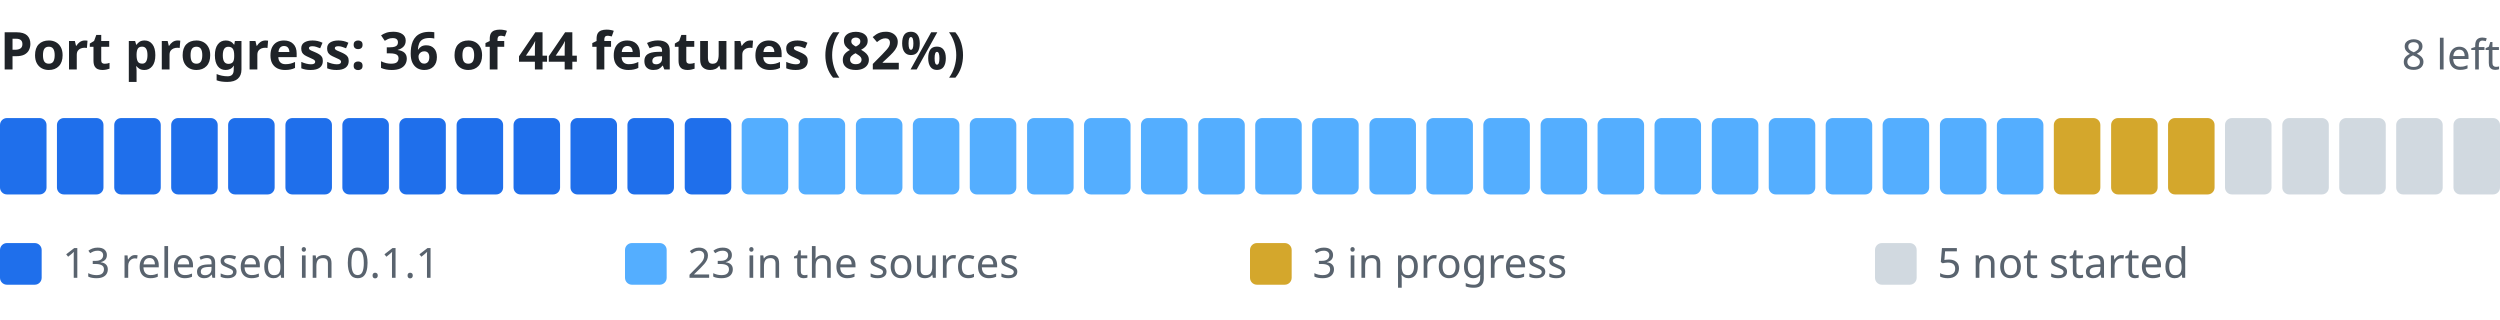
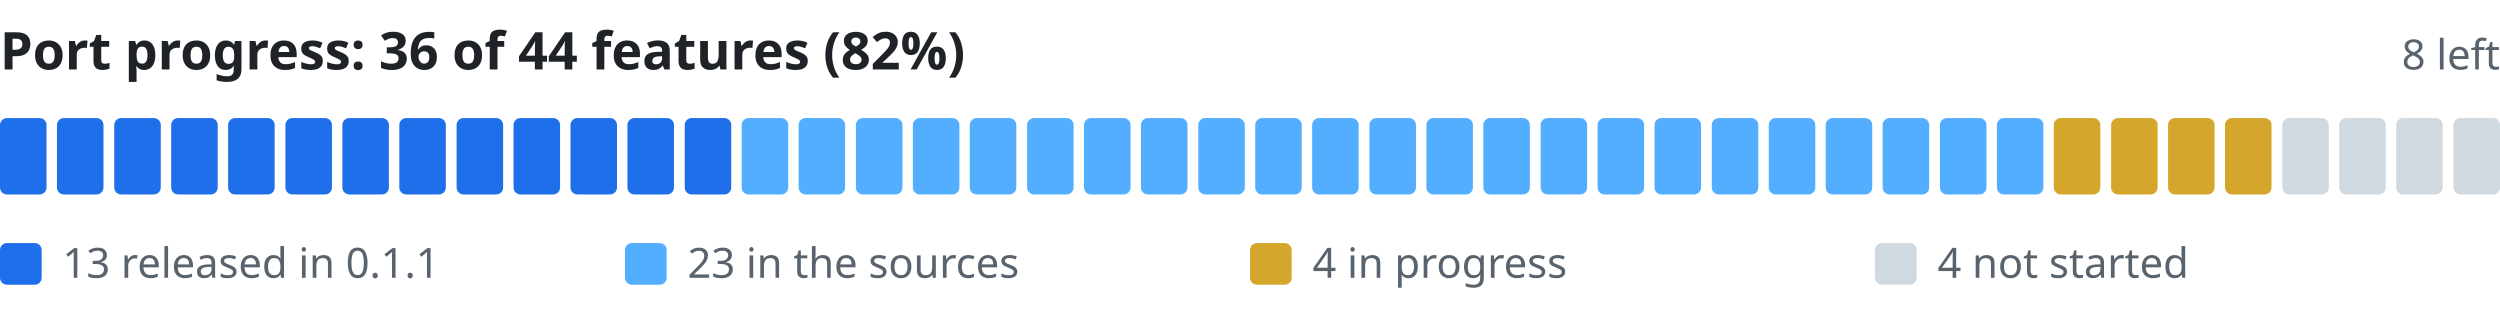
<svg xmlns="http://www.w3.org/2000/svg" width="720" height="92" viewBox="0 0 720 92" role="img" aria-label="36 of 44 features done, 8 left">
  <style>
text { font-family: -apple-system, "Segoe UI", "Noto Sans", Helvetica, Arial, sans-serif; fill: #1f2328; }
.title { font-size: 15px; font-weight: 600; }
.small { font-size: 12px; fill: #59636e; }
.released { fill: #1f6feb; }
.sources { fill: #54aeff; }
.doing { fill: #d4a72c; }
.left { fill: #d1d9e0; }
@media (prefers-color-scheme: dark) {
  text { fill: #f0f6fc; }
  .small { fill: #9198a1; }
  .released { fill: #4493f8; }
  .sources { fill: #1f4f8f; }
  .doing { fill: #bb8009; }
  .left { fill: #3d444d; }
}
</style>
  <text class="title" x="0" y="20">Port progress: 36 of 44 features (82%)</text>
  <text class="small" x="720" y="20" text-anchor="end">8 left</text>
  <rect class="released" x="0.0" y="34" width="13.4" height="22" rx="2" />
  <rect class="released" x="16.4" y="34" width="13.4" height="22" rx="2" />
  <rect class="released" x="32.9" y="34" width="13.4" height="22" rx="2" />
  <rect class="released" x="49.3" y="34" width="13.4" height="22" rx="2" />
  <rect class="released" x="65.7" y="34" width="13.4" height="22" rx="2" />
  <rect class="released" x="82.2" y="34" width="13.4" height="22" rx="2" />
  <rect class="released" x="98.6" y="34" width="13.4" height="22" rx="2" />
  <rect class="released" x="115.0" y="34" width="13.4" height="22" rx="2" />
  <rect class="released" x="131.5" y="34" width="13.4" height="22" rx="2" />
  <rect class="released" x="147.9" y="34" width="13.4" height="22" rx="2" />
  <rect class="released" x="164.3" y="34" width="13.4" height="22" rx="2" />
  <rect class="released" x="180.7" y="34" width="13.4" height="22" rx="2" />
  <rect class="released" x="197.2" y="34" width="13.4" height="22" rx="2" />
  <rect class="sources" x="213.6" y="34" width="13.4" height="22" rx="2" />
  <rect class="sources" x="230.0" y="34" width="13.4" height="22" rx="2" />
  <rect class="sources" x="246.5" y="34" width="13.4" height="22" rx="2" />
  <rect class="sources" x="262.9" y="34" width="13.4" height="22" rx="2" />
  <rect class="sources" x="279.3" y="34" width="13.4" height="22" rx="2" />
  <rect class="sources" x="295.8" y="34" width="13.4" height="22" rx="2" />
  <rect class="sources" x="312.2" y="34" width="13.4" height="22" rx="2" />
  <rect class="sources" x="328.6" y="34" width="13.4" height="22" rx="2" />
  <rect class="sources" x="345.1" y="34" width="13.4" height="22" rx="2" />
  <rect class="sources" x="361.5" y="34" width="13.4" height="22" rx="2" />
  <rect class="sources" x="377.9" y="34" width="13.4" height="22" rx="2" />
  <rect class="sources" x="394.4" y="34" width="13.4" height="22" rx="2" />
  <rect class="sources" x="410.8" y="34" width="13.4" height="22" rx="2" />
  <rect class="sources" x="427.2" y="34" width="13.4" height="22" rx="2" />
  <rect class="sources" x="443.7" y="34" width="13.4" height="22" rx="2" />
  <rect class="sources" x="460.1" y="34" width="13.4" height="22" rx="2" />
  <rect class="sources" x="476.5" y="34" width="13.4" height="22" rx="2" />
  <rect class="sources" x="493.0" y="34" width="13.4" height="22" rx="2" />
  <rect class="sources" x="509.4" y="34" width="13.4" height="22" rx="2" />
  <rect class="sources" x="525.8" y="34" width="13.4" height="22" rx="2" />
  <rect class="sources" x="542.2" y="34" width="13.4" height="22" rx="2" />
  <rect class="sources" x="558.7" y="34" width="13.4" height="22" rx="2" />
  <rect class="sources" x="575.1" y="34" width="13.4" height="22" rx="2" />
  <rect class="doing" x="591.5" y="34" width="13.4" height="22" rx="2" />
  <rect class="doing" x="608.0" y="34" width="13.4" height="22" rx="2" />
  <rect class="doing" x="624.4" y="34" width="13.4" height="22" rx="2" />
-   <rect class="left" x="640.8" y="34" width="13.4" height="22" rx="2" />
+   <rect class="doing" x="640.8" y="34" width="13.4" height="22" rx="2" />
  <rect class="left" x="657.3" y="34" width="13.4" height="22" rx="2" />
  <rect class="left" x="673.7" y="34" width="13.4" height="22" rx="2" />
  <rect class="left" x="690.1" y="34" width="13.4" height="22" rx="2" />
  <rect class="left" x="706.6" y="34" width="13.4" height="22" rx="2" />
  <rect class="released" x="0" y="70" width="12" height="12" rx="2" />
  <text class="small" x="18" y="80">13 released in 0.1.1</text>
  <rect class="sources" x="180" y="70" width="12" height="12" rx="2" />
  <text class="small" x="198" y="80">23 in the sources</text>
  <rect class="doing" x="360" y="70" width="12" height="12" rx="2" />
-   <text class="small" x="378" y="80">3 in progress</text>
+   <text class="small" x="378" y="80">4 in progress</text>
  <rect class="left" x="540" y="70" width="12" height="12" rx="2" />
-   <text class="small" x="558" y="80">5 not started</text>
+   <text class="small" x="558" y="80">4 not started</text>
</svg>
